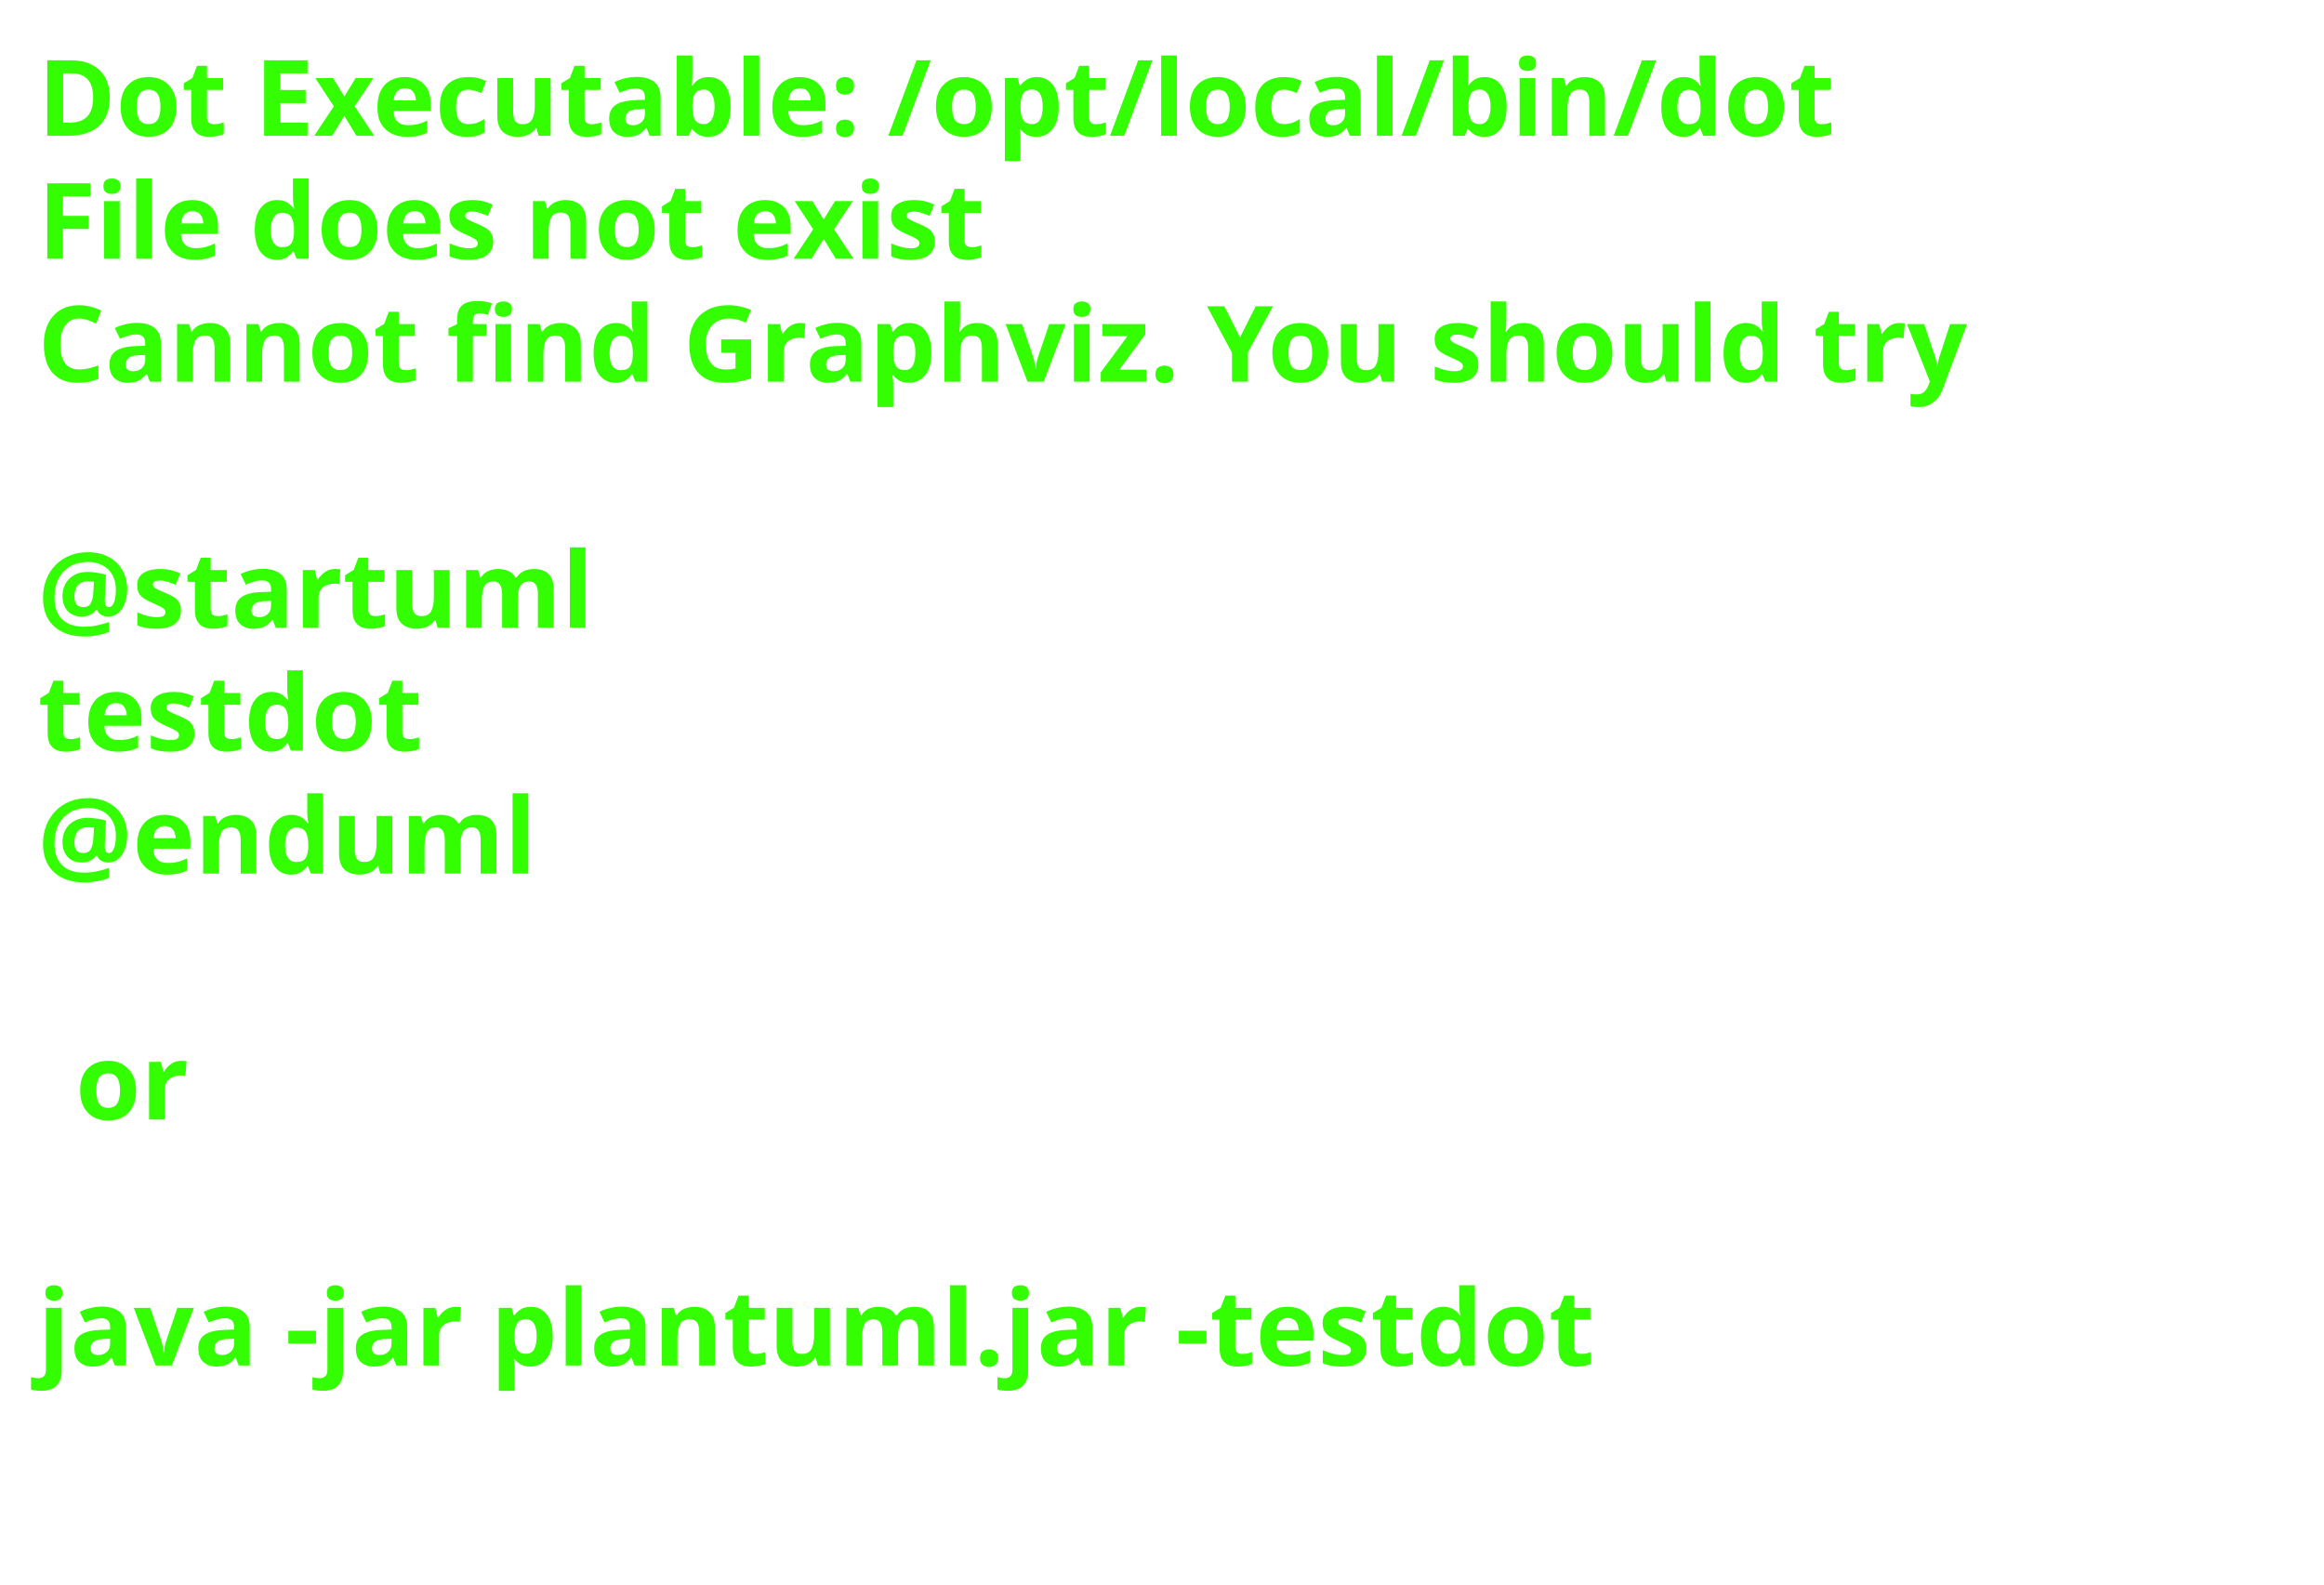
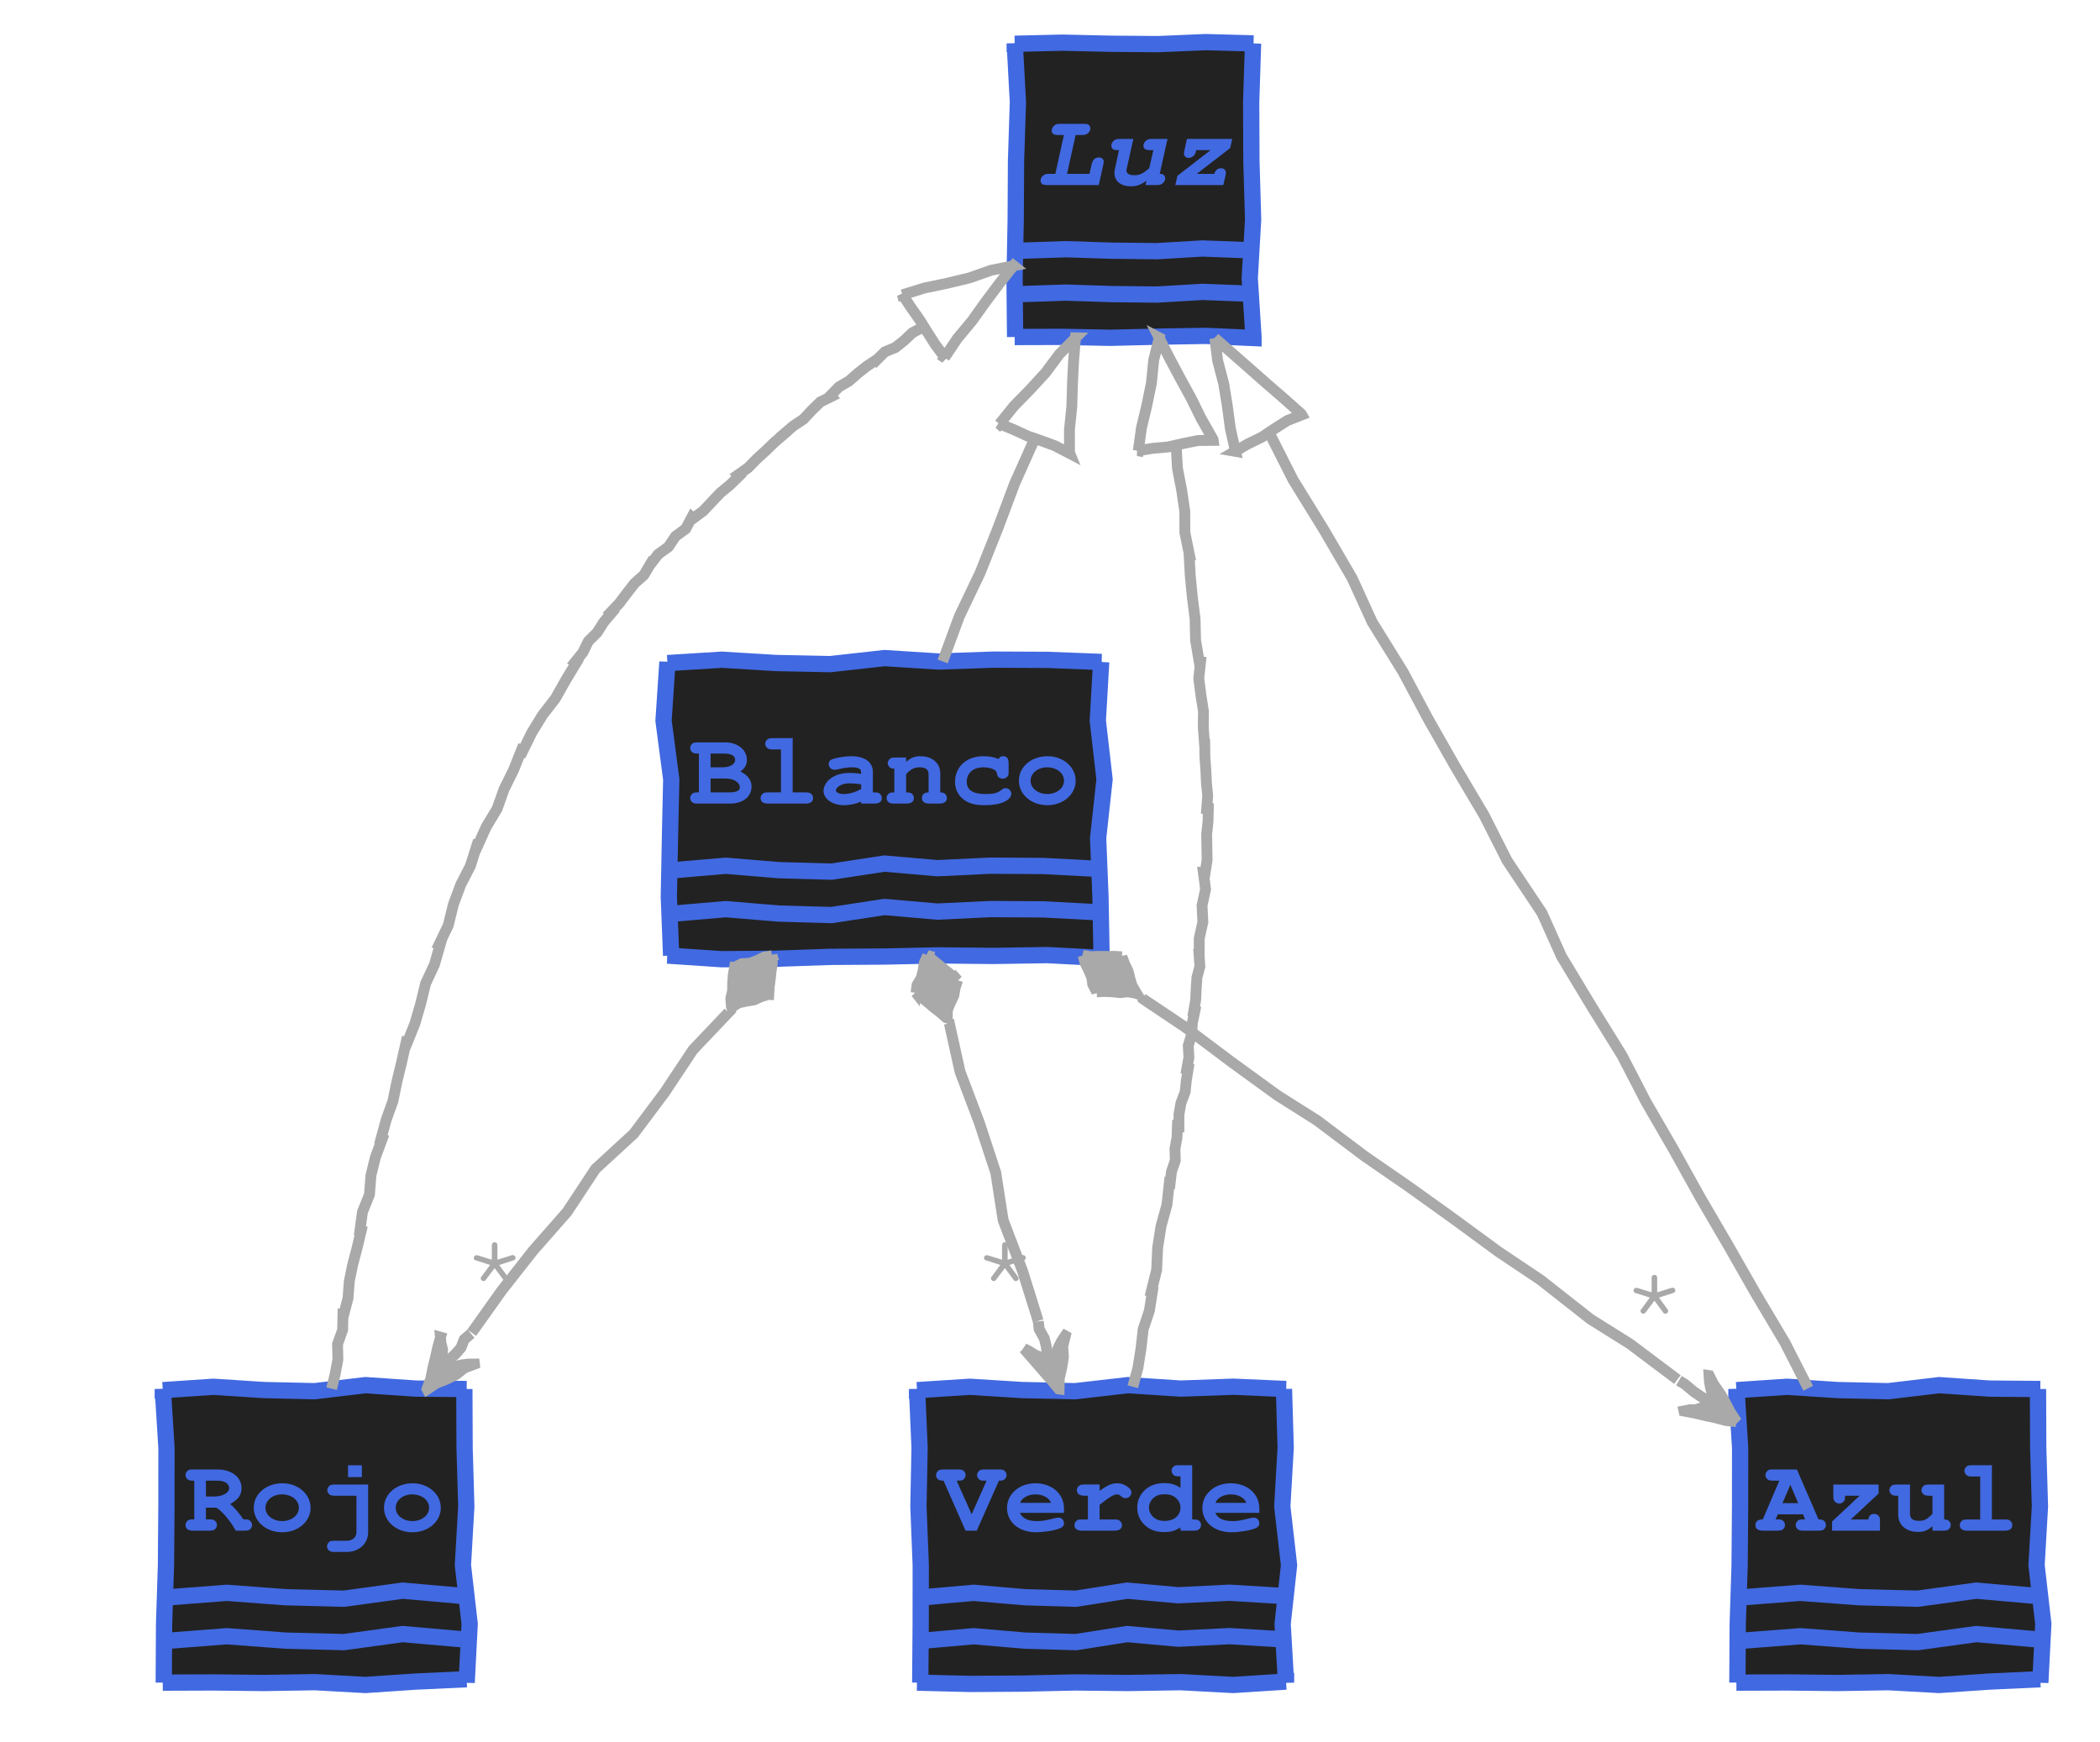
- <svg xmlns="http://www.w3.org/2000/svg" contentScriptType="application/ecmascript" contentStyleType="text/css" height="210px" preserveAspectRatio="none" style="width:308px;height:210px;background:#000000;" version="1.1" viewBox="0 0 308 210" width="308px" zoomAndPan="magnify">
+ <svg xmlns="http://www.w3.org/2000/svg" contentScriptType="application/ecmascript" contentStyleType="text/css" height="321px" preserveAspectRatio="none" style="width:387px;height:321px;background:#222222;" version="1.1" viewBox="0 0 387 321" width="387px" zoomAndPan="magnify">
  <defs />
  <g>
-     <text fill="#33FF02" font-family="sans-serif" font-size="14" font-weight="bold" lengthAdjust="spacingAndGlyphs" textLength="261" x="5" y="17.995">Dot Executable: /opt/local/bin/dot</text>
-     <text fill="#33FF02" font-family="sans-serif" font-size="14" font-weight="bold" lengthAdjust="spacingAndGlyphs" textLength="145" x="5" y="34.292">File does not exist</text>
-     <text fill="#33FF02" font-family="sans-serif" font-size="14" font-weight="bold" lengthAdjust="spacingAndGlyphs" textLength="291" x="5" y="50.589">Cannot find Graphviz. You should try</text>
-     <text fill="#33FF02" font-family="sans-serif" font-size="14" font-weight="bold" lengthAdjust="spacingAndGlyphs" textLength="0" x="10" y="66.886" />
-     <text fill="#33FF02" font-family="sans-serif" font-size="14" font-weight="bold" lengthAdjust="spacingAndGlyphs" textLength="79" x="5" y="83.183">@startuml</text>
-     <text fill="#33FF02" font-family="sans-serif" font-size="14" font-weight="bold" lengthAdjust="spacingAndGlyphs" textLength="57" x="5" y="99.48">testdot</text>
-     <text fill="#33FF02" font-family="sans-serif" font-size="14" font-weight="bold" lengthAdjust="spacingAndGlyphs" textLength="72" x="5" y="115.776">@enduml</text>
-     <text fill="#33FF02" font-family="sans-serif" font-size="14" font-weight="bold" lengthAdjust="spacingAndGlyphs" textLength="0" x="10" y="132.073" />
-     <text fill="#33FF02" font-family="sans-serif" font-size="14" font-weight="bold" lengthAdjust="spacingAndGlyphs" textLength="17" x="10" y="148.37">or</text>
-     <text fill="#33FF02" font-family="sans-serif" font-size="14" font-weight="bold" lengthAdjust="spacingAndGlyphs" textLength="0" x="10" y="164.667" />
-     <text fill="#33FF02" font-family="sans-serif" font-size="14" font-weight="bold" lengthAdjust="spacingAndGlyphs" textLength="227" x="5" y="180.964">java -jar plantuml.jar -testdot</text>
-     <text fill="#33FF02" font-family="sans-serif" font-size="14" font-weight="bold" lengthAdjust="spacingAndGlyphs" textLength="0" x="10" y="197.261" />
+     <polygon fill="#222222" points="187,8,187,8.07,195.8,7.862,204.6,8.064,213.4,8.133,222.2,7.762,231,8,230.922,8,230.573,18.823,230.617,29.645,230.932,40.468,230.309,51.291,231,62.113,231,62.298,222.2,61.903,213.4,62.047,204.6,62.257,195.8,62.085,187,62.113,187.068,62.113,186.968,51.291,187.179,40.468,187.239,29.645,187.586,18.823,187,8" style="stroke: #4169E1; stroke-width: 3.0;" />
+     <text fill="#4169E1" font-family="courier" font-size="20" font-style="italic" font-weight="bold" lengthAdjust="spacingAndGlyphs" textLength="36" x="191" y="34.107">Luz</text>
+     <path d="M188,46.113 L188,46.207 L196.4,45.929 L204.8,46.199 L213.2,46.291 L221.6,45.796 L230,46.113 " fill="#222222" style="stroke: #4169E1; stroke-width: 3.0;" />
+     <path d="M188,54.113 L188,54.207 L196.4,53.929 L204.8,54.199 L213.2,54.291 L221.6,53.796 L230,54.113 " fill="#222222" style="stroke: #4169E1; stroke-width: 3.0;" />
+     <polygon fill="#222222" points="30,256,30,256.21,39.333,255.586,48.667,256.193,58,256.4,67.333,255.287,76.667,255.922,86,256,85.573,256,85.617,266.823,85.932,277.645,85.309,288.468,86.554,299.291,86,310.113,86,309.483,76.667,309.916,67.333,310.545,58,310.027,48.667,310.182,39.333,310.081,30,310.113,30.178,310.113,30.239,299.291,30.586,288.468,30.671,277.645,30.679,266.823,30,256" style="stroke: #4169E1; stroke-width: 3.0;" />
+     <text fill="#4169E1" font-family="courier" font-size="20" font-weight="bold" lengthAdjust="spacingAndGlyphs" textLength="48" x="34" y="282.107">Rojo</text>
+     <path d="M31,294.113 L31,294.394 L41.8,293.561 L52.6,294.371 L63.4,294.646 L74.2,293.162 L85,294.113 " fill="#222222" style="stroke: #4169E1; stroke-width: 3.0;" />
+     <path d="M31,302.113 L31,302.394 L41.8,301.561 L52.6,302.371 L63.4,302.646 L74.2,301.162 L85,302.113 " fill="#222222" style="stroke: #4169E1; stroke-width: 3.0;" />
+     <polygon fill="#222222" points="169,256,169,256.21,178.714,255.586,188.429,256.193,198.143,256.4,207.857,255.287,217.571,255.922,227.286,255.573,237,256,236.617,256,236.932,266.823,236.309,277.645,237.554,288.468,236.37,299.291,237,310.113,237,309.916,227.286,310.545,217.571,310.027,207.857,310.182,198.143,310.081,188.429,310.292,178.714,310.352,169,310.113,169.586,310.113,169.671,299.291,169.679,288.468,169.255,277.645,169.464,266.823,169,256" style="stroke: #4169E1; stroke-width: 3.0;" />
+     <text fill="#4169E1" font-family="courier" font-size="20" font-weight="bold" lengthAdjust="spacingAndGlyphs" textLength="60" x="173" y="282.107">Verde</text>
+     <path d="M170,294.113 L170,294.394 L179.429,293.561 L188.857,294.371 L198.286,294.646 L207.714,293.162 L217.143,294.01 L226.571,293.545 L236,294.113 " fill="#222222" style="stroke: #4169E1; stroke-width: 3.0;" />
+     <path d="M170,302.113 L170,302.394 L179.429,301.561 L188.857,302.371 L198.286,302.646 L207.714,301.162 L217.143,302.01 L226.571,301.545 L236,302.113 " fill="#222222" style="stroke: #4169E1; stroke-width: 3.0;" />
+     <polygon fill="#222222" points="320,256,320,256.21,329.333,255.586,338.667,256.193,348,256.4,357.333,255.287,366.667,255.922,376,256,375.574,256,375.616,266.823,375.932,277.645,375.309,288.468,376.554,299.291,376,310.113,376,309.483,366.667,309.916,357.333,310.545,348,310.027,338.667,310.182,329.333,310.081,320,310.113,320.178,310.113,320.239,299.291,320.586,288.468,320.671,277.645,320.679,266.823,320,256" style="stroke: #4169E1; stroke-width: 3.0;" />
+     <text fill="#4169E1" font-family="courier" font-size="20" font-weight="bold" lengthAdjust="spacingAndGlyphs" textLength="48" x="324" y="282.107">Azul</text>
+     <path d="M321,294.113 L321,294.394 L331.8,293.561 L342.6,294.371 L353.4,294.646 L364.2,293.162 L375,294.113 " fill="#222222" style="stroke: #4169E1; stroke-width: 3.0;" />
+     <path d="M321,302.113 L321,302.394 L331.8,301.561 L342.6,302.371 L353.4,302.646 L364.2,301.162 L375,302.113 " fill="#222222" style="stroke: #4169E1; stroke-width: 3.0;" />
+     <polygon fill="#222222" points="123,122,123,122.21,133,121.586,143,122.193,153,122.4,163,121.287,173,121.922,183,121.573,193,121.617,203,122,202.932,122,202.309,132.823,203.554,143.645,202.37,154.468,202.802,165.291,203,176.113,203,176.545,193,176.028,183,176.181,173,176.081,163,176.292,153,176.352,143,176.699,133,176.784,123,176.113,123.679,176.113,123.255,165.291,123.464,154.468,123.702,143.645,122.279,132.823,123,122" style="stroke: #4169E1; stroke-width: 3.0;" />
+     <text fill="#4169E1" font-family="courier" font-size="20" font-weight="bold" lengthAdjust="spacingAndGlyphs" textLength="72" x="127" y="148.107">Blanco</text>
+     <path d="M124,160.113 L124,160.393 L133.75,159.561 L143.5,160.371 L153.25,160.646 L163,159.162 L172.75,160.01 L182.5,159.545 L192.25,159.602 L202,160.113 " fill="#222222" style="stroke: #4169E1; stroke-width: 3.0;" />
+     <path d="M124,168.113 L124,168.393 L133.75,167.561 L143.5,168.371 L153.25,168.646 L163,167.162 L172.75,168.01 L182.5,167.545 L192.25,167.602 L202,168.113 " fill="#222222" style="stroke: #4169E1; stroke-width: 3.0;" />
+     <path d="M169.88,60.29 L169.935,60.366 L168.114,61.344 L166.615,62.766 L165.011,64.044 L163.062,64.847 L161.591,66.307 L161.57,66.28 L159.771,67.471 L158.079,68.799 L156.462,70.224 L154.589,71.318 L153.073,72.876 L153.229,73.065 L151.177,74.077 L149.581,75.642 L148.042,77.276 L146.178,78.516 L144.484,79.962 L144.504,79.985 L142.774,81.466 L141.136,83.05 L139.454,84.585 L137.856,86.214 L135.982,87.534 L136.19,87.748 L134.542,89.355 L132.759,90.824 L131.172,92.495 L129.594,94.176 L127.725,95.557 L127.491,95.338 L126.375,97.45 L124.487,98.843 L123.186,100.783 L121.281,102.16 L119.871,103.998 L119.847,103.978 L118.666,105.973 L116.936,107.514 L115.53,109.323 L114.151,111.154 L112.576,112.823 L112.727,112.931 L111.26,114.658 L110.05,116.568 L108.424,118.181 L107.418,120.238 L106,122 L106.21,122.124 L104.234,125.389 L102.363,128.716 L100.007,131.758 L98.006,135.009 L96.32,138.445 L96.07,138.326 L94.631,141.935 L92.911,145.411 L91.599,149.08 L89.591,152.418 L87.996,155.953 L87.854,155.897 L86.678,159.606 L84.894,163.078 L83.543,166.718 L82.614,170.524 L80.932,174.035 L81.117,174.095 L80.063,177.769 L78.436,181.258 L77.527,184.979 L76.461,188.65 L75.031,192.202 L74.829,192.147 L74.023,195.744 L73.151,199.322 L72.409,202.937 L71.161,206.413 L70.196,209.966 L70.396,210.012 L69.182,213.285 L68.355,216.647 L68.093,220.138 L66.791,223.391 L66.328,226.836 L66.55,226.879 L65.819,229.951 L65.013,233.008 L64.376,236.099 L64.132,239.265 L63.332,242.324 L63.201,242.302 L63.147,245.089 L62.201,247.731 L62.27,250.538 L61.767,253.251 L61.11,255.94 " fill="none" style="stroke: #A9A9A9; stroke-width: 2.0;" />
+     <polygon fill="none" points="166.29,54.27,166.308,54.338,170.359,53.078,174.514,52.216,178.635,51.225,182.647,49.808,186.81,48.98,186.789,48.964,184.146,52.281,181.608,55.675,179.142,59.124,176.426,62.385,174.06,65.91,174.214,66.013,172.331,63.465,170.897,61.217,169.518,59.006,167.82,56.582,166.29,54.27" style="stroke: #A9A9A9; stroke-width: 2.0;" />
+     <path d="M216.67,82.36 L216.763,82.372 L216.987,86.293 L217.755,90.284 L218.345,94.252 L218.354,98.146 L219.169,102.142 L219.134,102.139 L219.346,106.097 L219.732,110.07 L220.237,114.054 L220.328,118 L221,122 L221.245,122.016 L220.917,125.017 L221.306,128.064 L221.782,131.117 L221.75,134.136 L221.984,137.173 L222.015,137.174 L222.049,139.54 L222.222,141.91 L222.328,144.277 L222.561,146.649 L222.38,149.007 L222.678,149.015 L222.623,151.381 L222.375,153.742 L222.409,156.111 L222.457,158.48 L222.086,160.838 L221.766,160.815 L222.169,163.892 L221.52,166.893 L221.671,169.952 L220.998,172.952 L221,176 L220.97,175.997 L221.126,178.111 L220.574,180.155 L220.44,182.24 L220.341,184.329 L219.989,186.393 L220.173,186.415 L219.734,188.508 L219.609,190.638 L218.977,192.707 L219.102,194.867 L218.723,196.966 L218.965,197 L218.626,199.113 L218.406,201.243 L217.631,203.296 L217.263,205.405 L217.256,207.565 L216.983,207.523 L216.907,209.655 L216.524,211.74 L216.587,213.894 L215.888,215.93 L215.641,218.036 L215.491,218.01 L215.049,222.043 L213.964,225.964 L213.336,229.965 L213.155,234.043 L212.179,237.983 L212.369,238.02 L211.815,241.565 L210.671,244.995 L210.267,248.568 L209.701,252.111 L208.76,255.58 " fill="none" style="stroke: #A9A9A9; stroke-width: 2.0;" />
+     <polygon fill="none" points="209.7,83.07,209.769,83.083,210.35,78.88,211.335,74.754,212.189,70.603,212.61,66.37,213.63,62.25,213.607,62.238,215.486,65.93,217.481,69.682,219.556,73.477,221.354,77.126,223.54,80.98,223.568,81.162,220.741,81.19,217.994,81.751,215.257,82.376,212.464,82.624,209.7,83.07" style="stroke: #A9A9A9; stroke-width: 2.0;" />
+     <path d="M233.81,79.92 L234.054,80.058 L238.3,88.445 L243.976,97.641 L249.187,106.573 L252.866,114.64 L258.575,123.854 L263.141,132.422 L268.162,141.247 L273.499,150.251 L277.746,158.639 L284.163,168.253 L287.759,176.274 L293.232,185.354 L298.934,194.564 L303.304,203.022 L308.454,211.92 L313.309,220.651 L318.524,229.586 L323.566,238.423 L328.939,247.447 L333.23,255.86 " fill="none" style="stroke: #A9A9A9; stroke-width: 2.0;" />
+     <polygon fill="none" points="227.62,83.18,227.689,83.192,226.736,78.986,226.187,74.851,225.507,70.694,224.394,66.458,223.88,62.33,223.863,62.31,226.972,65.017,230.168,67.822,233.423,70.695,236.472,73.333,239.81,76.3,239.901,76.461,237.269,77.493,234.902,78.995,232.567,80.553,230.044,81.779,227.62,83.18" style="stroke: #A9A9A9; stroke-width: 2.0;" />
+     <path d="M190.55,80.92 L190.636,80.956 L187.014,89.048 L183.898,97.349 L180.616,105.582 L176.793,113.592 L173.72,121.91 " fill="none" style="stroke: #A9A9A9; stroke-width: 2.0;" />
+     <polygon fill="none" points="184.14,78.1,184.192,78.147,186.853,74.84,189.82,71.807,192.688,68.684,195.226,65.27,198.22,62.26,198.194,62.259,197.852,66.484,197.64,70.717,197.519,74.955,197.086,79.176,197.09,83.42,197.16,83.591,194.42,82.162,191.885,81.231,189.375,80.361,186.719,79.138,184.14,78.1" style="stroke: #A9A9A9; stroke-width: 2.0;" />
+     <path d="M134.04,186.41 L134.259,186.584 L127.719,193.469 L122.464,201.375 L116.791,208.949 L109.741,215.428 L104.515,223.358 L98.263,230.471 L92.419,237.909 L86.93,245.63 " fill="none" style="stroke: #A9A9A9; stroke-width: 2.0;" />
+     <polygon fill="#A9A9A9" points="78.7,255.98,78.733,256.042,80.382,254.945,82.221,254.212,83.999,253.361,85.573,252.12,87.429,251.418,87.426,251.392,86.288,251.406,85.166,251.549,84.054,251.783,82.906,251.706,81.809,252.064,81.992,252.085,81.471,250.916,81.485,249.808,81.564,248.708,81.264,247.565,81.163,246.444,81.185,246.45,80.66,248.349,80.235,250.273,79.762,252.185,79.382,254.122,78.7,255.98" style="stroke: #A9A9A9; stroke-width: 2.0;" />
+     <path d="M81.809,252.064 L81.882,252.122 L82.662,250.696 L83.87,249.612 L84.939,248.416 L85.55,246.855 L86.795,245.8 " fill="#A9A9A9" style="stroke: #A9A9A9; stroke-width: 2.0;" />
+     <polygon fill="#A9A9A9" points="142.26,176.08,142.281,176.147,140.845,176.389,139.533,177.022,138.181,177.528,136.694,177.615,135.393,178.282,135.367,178.28,135.13,179.707,135.022,181.145,135.005,182.591,134.677,184.011,134.785,185.467,134.841,185.643,136.094,184.827,137.511,184.524,138.949,184.283,140.269,183.679,141.651,183.265,141.674,183.267,141.762,181.827,141.954,180.396,142.096,178.961,142.333,177.534,142.26,176.08" style="stroke: #A9A9A9; stroke-width: 2.0;" />
+     <text fill="#A9A9A9" font-family="courier" font-size="20" lengthAdjust="spacingAndGlyphs" textLength="12" x="85.153" y="241.012">*</text>
+     <path d="M174.68,188.53 L174.948,188.611 L176.925,197.523 L180.473,206.911 L183.51,216.144 L184.863,224.868 L188.447,234.267 L191.32,243.45 " fill="none" style="stroke: #A9A9A9; stroke-width: 2.0;" />
+     <polygon fill="#A9A9A9" points="195.11,255.98,195.179,255.989,195.216,254.008,195.661,252.079,195.973,250.132,195.848,248.132,196.327,246.207,196.305,246.195,195.668,247.137,195.148,248.142,194.707,249.189,193.99,250.089,193.66,251.195,193.747,251.358,192.563,250.476,191.633,250.07,190.735,249.721,189.655,249.036,188.671,248.527,188.689,248.542,189.951,250.011,191.292,251.547,192.595,253.051,193.97,254.617,195.11,255.98" style="stroke: #A9A9A9; stroke-width: 2.0;" />
+     <path d="M193.66,251.195 L193.749,251.222 L193.02,249.609 L192.816,248.154 L192.441,246.647 L191.504,244.971 L191.345,243.53 " fill="#A9A9A9" style="stroke: #A9A9A9; stroke-width: 2.0;" />
+     <polygon fill="#A9A9A9" points="170.9,176.08,170.967,176.1,170.35,177.421,170.127,178.86,169.775,180.26,169.002,181.533,168.812,182.982,168.796,182.962,169.836,183.789,170.958,184.716,172.139,185.714,173.121,186.47,174.381,187.564,174.558,187.618,174.597,186.123,175.153,184.784,175.771,183.464,176.024,182.034,176.468,180.662,176.483,180.679,175.348,179.737,174.279,178.875,173.178,177.974,172.138,177.147,170.9,176.08" style="stroke: #A9A9A9; stroke-width: 2.0;" />
+     <text fill="#A9A9A9" font-family="courier" font-size="20" lengthAdjust="spacingAndGlyphs" textLength="12" x="179.179" y="241.012">*</text>
+     <path d="M210.38,183.81 L210.543,184.038 L218.287,189.231 L226.986,195.762 L235.375,201.856 L242.741,206.519 L251.462,213.08 L259.42,218.572 L267.681,224.49 L276.154,230.703 L283.9,235.897 L293.092,243.119 L300.404,247.705 L309.12,254.26 " fill="none" style="stroke: #A9A9A9; stroke-width: 2.0;" />
+     <polygon fill="#A9A9A9" points="319.98,262.01,320.04,262.046,318.861,260.243,318.035,258.649,317.094,256.987,315.774,255.101,314.979,253.525,314.954,253.521,315.025,254.618,315.226,255.736,315.516,256.869,315.497,257.951,315.911,259.105,315.941,259.287,314.76,259.084,313.668,259.412,312.587,259.806,311.442,259.822,310.331,260.036,310.336,260.058,312.259,260.421,314.202,260.884,316.136,261.299,318.089,261.807,319.98,262.01" style="stroke: #A9A9A9; stroke-width: 2.0;" />
+     <path d="M315.911,259.105 L315.965,259.181 L314.5,258.025 L313.354,257.315 L312.104,256.459 L310.514,255.127 L309.395,254.455 " fill="#A9A9A9" style="stroke: #A9A9A9; stroke-width: 2.0;" />
+     <polygon fill="#A9A9A9" points="199.55,176.08,199.615,176.105,199.932,177.38,200.632,178.8,201.208,180.173,201.371,181.39,202.105,182.823,202.104,182.798,203.542,182.728,204.984,182.79,206.429,182.942,207.863,182.781,209.312,183.059,209.485,183.124,208.605,181.636,208.228,180.338,207.914,179.064,207.242,177.654,206.757,176.315,206.758,176.338,205.315,176.258,203.876,176.281,202.435,176.254,200.998,176.322,199.55,176.08" style="stroke: #A9A9A9; stroke-width: 2.0;" />
+     <text fill="#A9A9A9" font-family="courier" font-size="20" lengthAdjust="spacingAndGlyphs" textLength="12" x="298.882" y="247.026">*</text>
  </g>
</svg>
